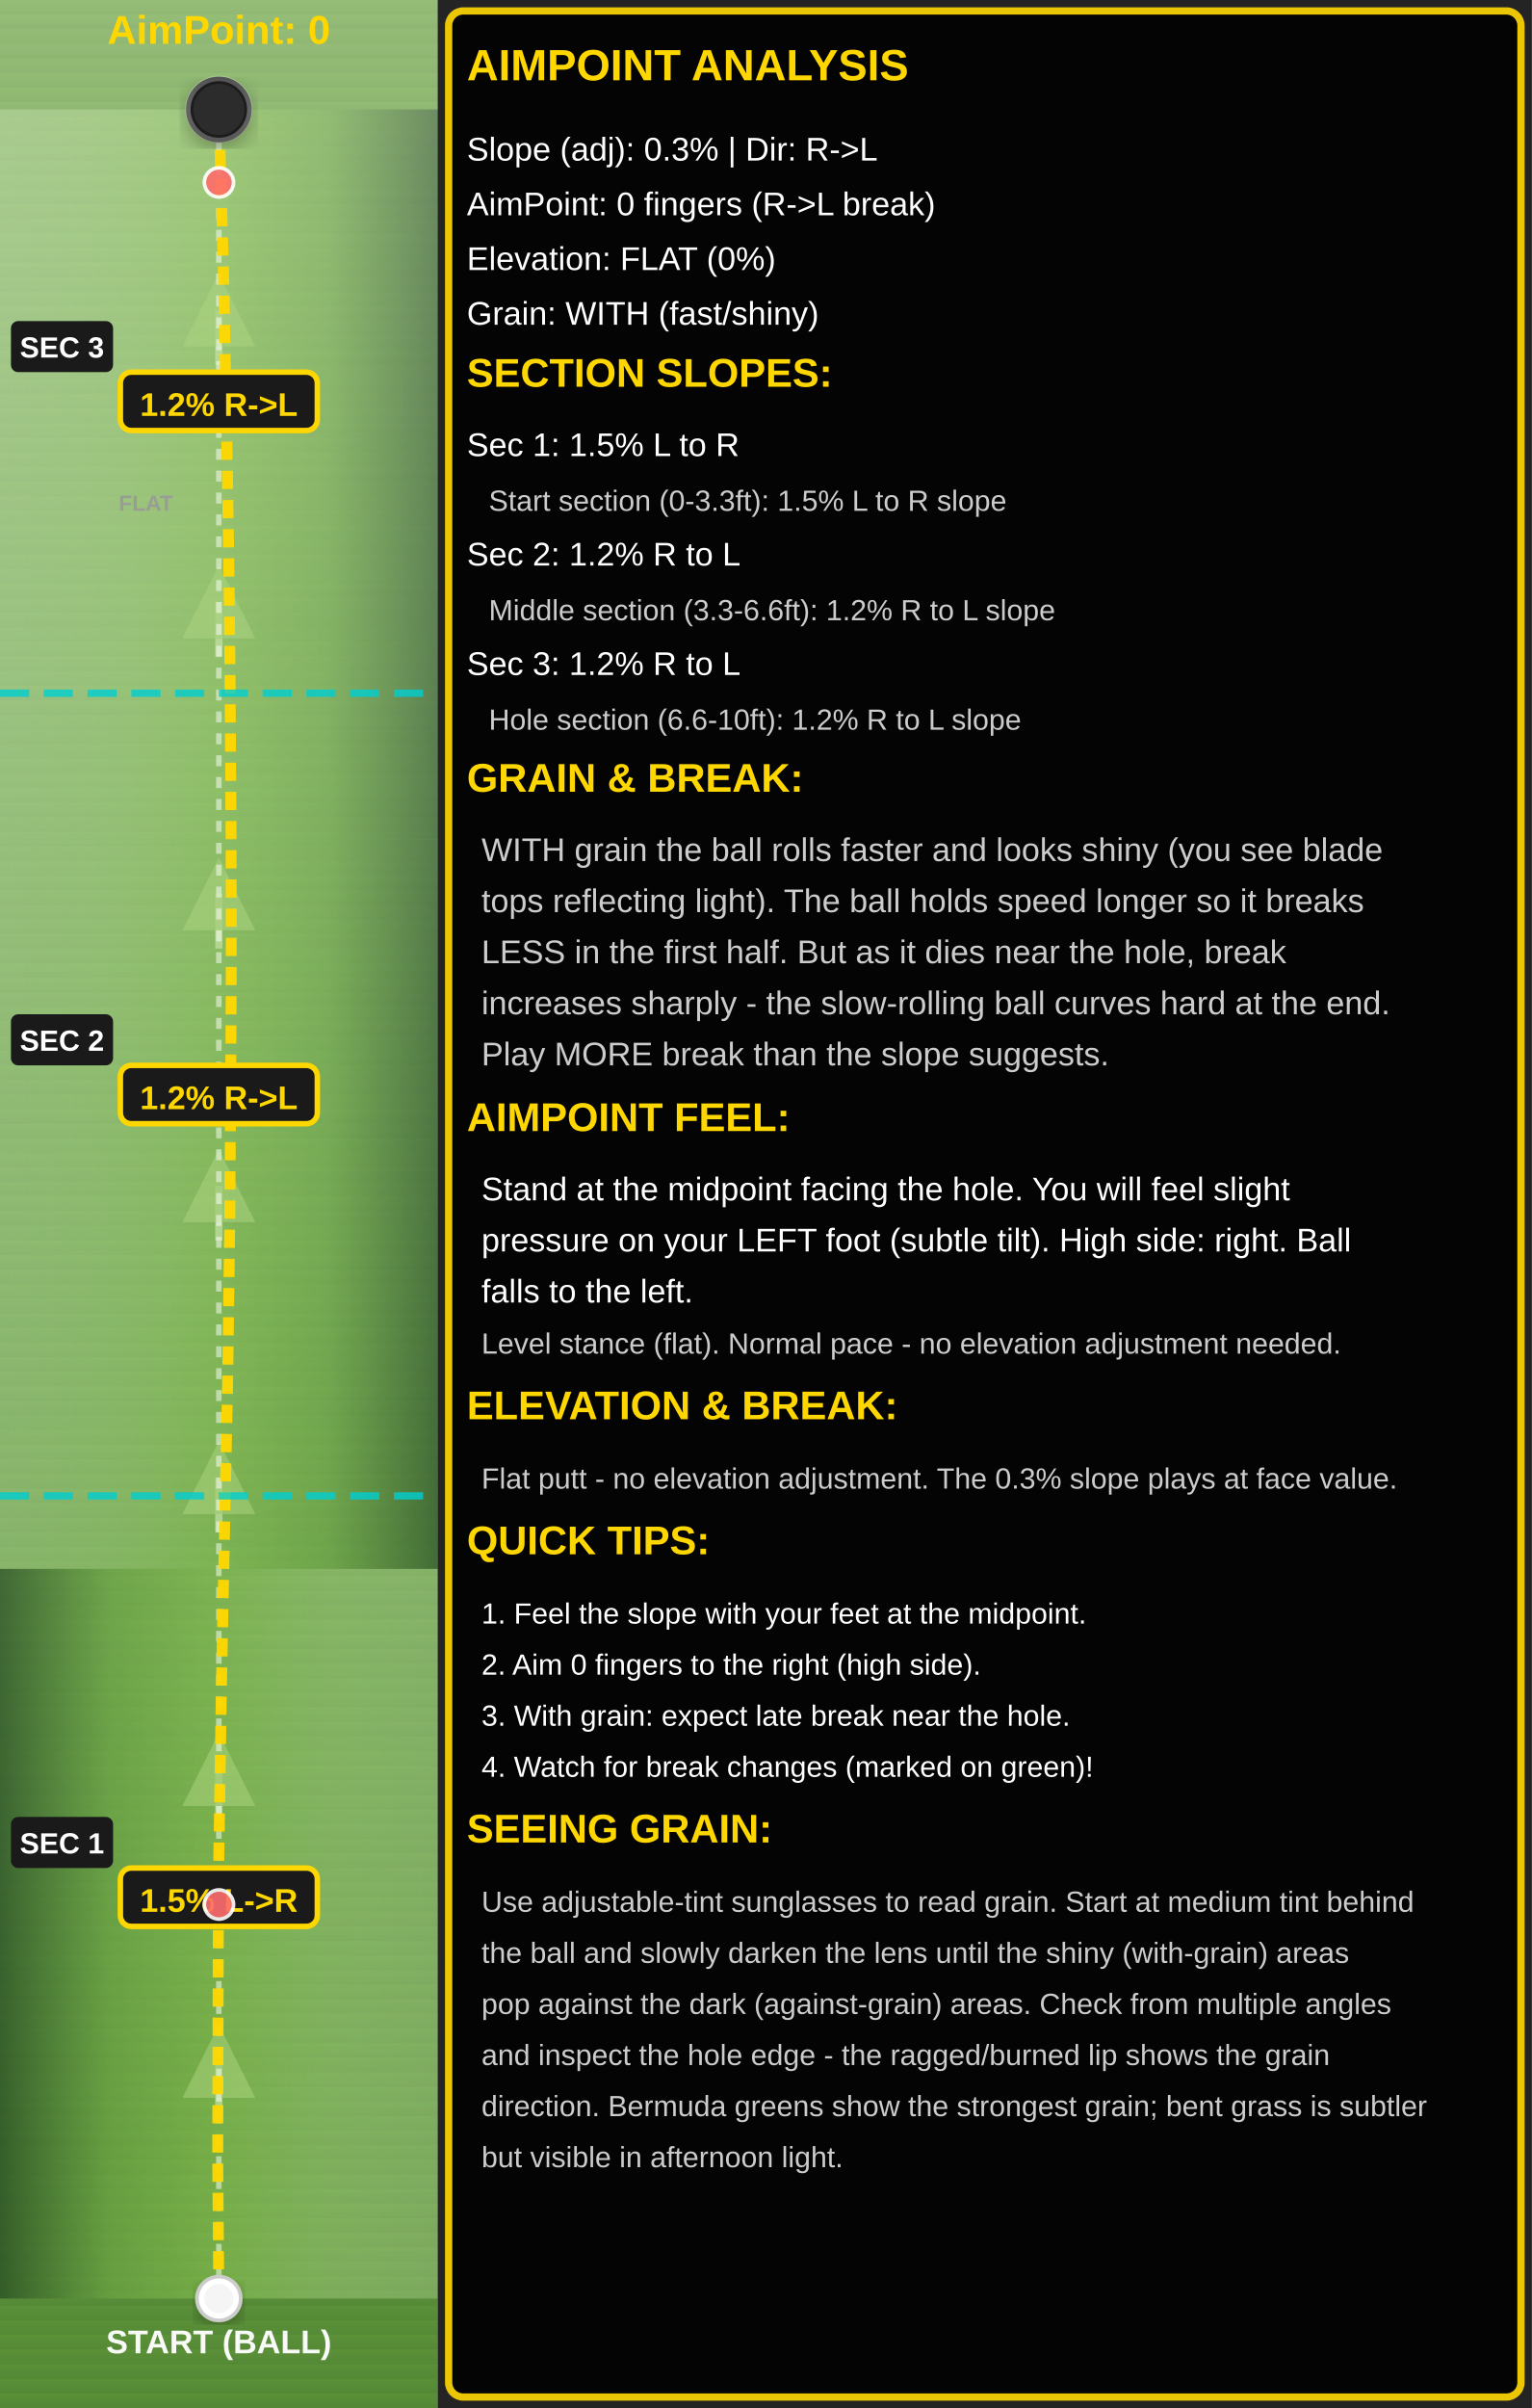
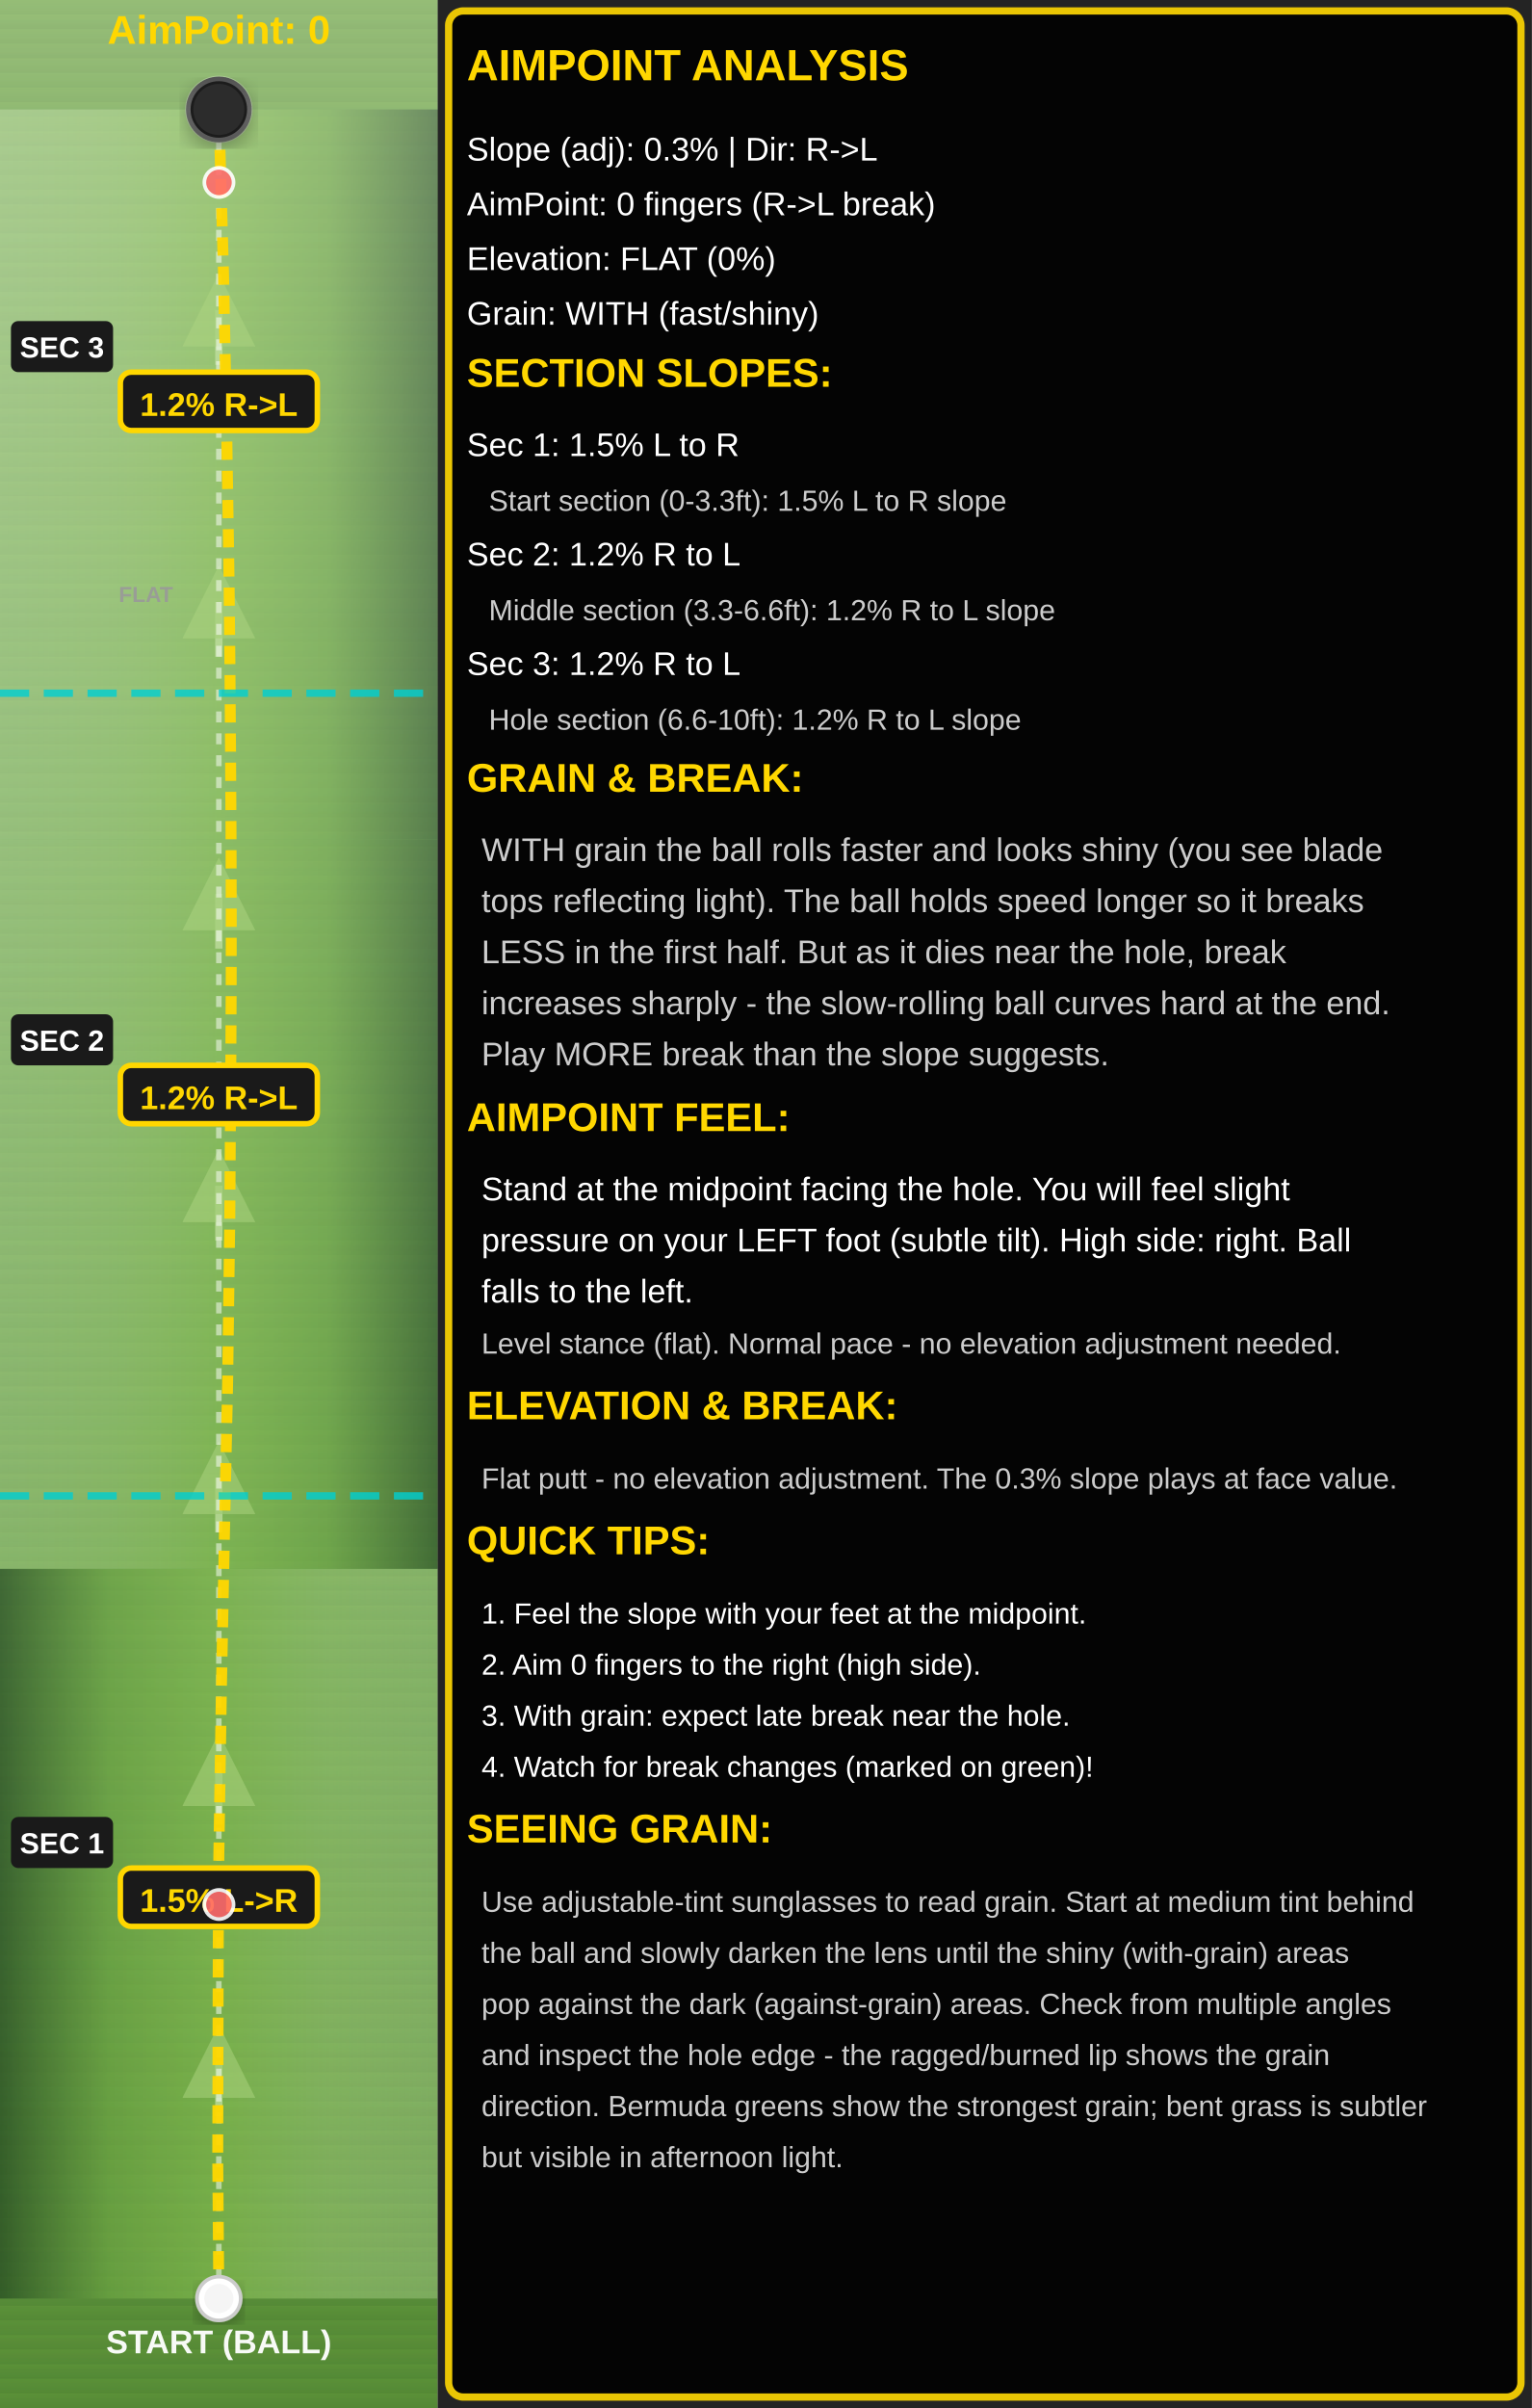
<svg xmlns="http://www.w3.org/2000/svg" width="420" height="660">
  <defs>
    <linearGradient id="baseGreen" x1="0%" y1="0%" x2="0%" y2="100%">
      <stop offset="0%" style="stop-color:#689F38;stop-opacity:1" />
      <stop offset="50%" style="stop-color:#558B2F;stop-opacity:1" />
      <stop offset="100%" style="stop-color:#4A7C27;stop-opacity:1" />
    </linearGradient>
    <linearGradient id="grainGradient" x1="0%" y1="0%" x2="0%" y2="100%">
      <stop offset="0%" style="stop-color:#E8F5E9;stop-opacity:0.6" />
      <stop offset="30%" style="stop-color:#C8E6C9;stop-opacity:0.5" />
      <stop offset="60%" style="stop-color:#A5D6A7;stop-opacity:0.35" />
      <stop offset="100%" style="stop-color:#81C784;stop-opacity:0.2" />
    </linearGradient>
    <linearGradient id="elevationGradient" x1="0%" y1="0%" x2="0%" y2="100%">
      <stop offset="0%" style="stop-color:#689F38;stop-opacity:0.15" />
      <stop offset="100%" style="stop-color:#689F38;stop-opacity:0.15" />
    </linearGradient>
    <linearGradient id="breakGradientSec1" x1="0%" y1="0%" x2="100%" y2="0%">
      <stop offset="0%" style="stop-color:#1B3D14;stop-opacity:0.79" />
      <stop offset="25%" style="stop-color:#689F38;stop-opacity:0.682" />
      <stop offset="50%" style="stop-color:#8BC34A;stop-opacity:0.574" />
      <stop offset="75%" style="stop-color:#AED581;stop-opacity:0.466" />
      <stop offset="100%" style="stop-color:#C5E1A5;stop-opacity:0.358" />
    </linearGradient>
    <linearGradient id="breakGradientSec2" x1="0%" y1="0%" x2="100%" y2="0%">
      <stop offset="0%" style="stop-color:#C5E1A5;stop-opacity:0.389" />
      <stop offset="25%" style="stop-color:#AED581;stop-opacity:0.461" />
      <stop offset="50%" style="stop-color:#8BC34A;stop-opacity:0.569" />
      <stop offset="75%" style="stop-color:#689F38;stop-opacity:0.658" />
      <stop offset="100%" style="stop-color:#1B3D14;stop-opacity:0.748" />
    </linearGradient>
    <linearGradient id="breakGradientSec3" x1="0%" y1="0%" x2="100%" y2="0%">
      <stop offset="0%" style="stop-color:#C5E1A5;stop-opacity:0.389" />
      <stop offset="25%" style="stop-color:#AED581;stop-opacity:0.461" />
      <stop offset="50%" style="stop-color:#8BC34A;stop-opacity:0.569" />
      <stop offset="75%" style="stop-color:#689F38;stop-opacity:0.658" />
      <stop offset="100%" style="stop-color:#1B3D14;stop-opacity:0.748" />
    </linearGradient>
    <linearGradient id="holeGrainGradient" x1="50%" y1="0%" x2="50%" y2="100%">
      <stop offset="0%" style="stop-color:#FFFFFF;stop-opacity:0.3" />
      <stop offset="50%" style="stop-color:#CCCCCC;stop-opacity:0.5" />
      <stop offset="100%" style="stop-color:#999999;stop-opacity:0.6" />
    </linearGradient>
    <filter id="shadow">
      <feDropShadow dx="0" dy="2" stdDeviation="3" flood-opacity="0.3" />
    </filter>
    <marker id="arrowhead-grain" markerWidth="10" markerHeight="10" refX="5" refY="5" orient="auto">
      <polygon points="0,0 10,5 0,10" fill="#AED581" opacity="0.7" />
    </marker>
    <marker id="arrowhead-elev-up" markerWidth="8" markerHeight="8" refX="4" refY="8" orient="0">
      <polygon points="4,0 8,8 0,8" fill="#FFA726" opacity="0.85" />
    </marker>
    <marker id="arrowhead-elev-down" markerWidth="8" markerHeight="8" refX="4" refY="0" orient="0">
      <polygon points="0,0 8,0 4,8" fill="#4FC3F7" opacity="0.85" />
    </marker>
    <pattern id="grassTexture" x="0" y="0" width="4" height="4" patternUnits="userSpaceOnUse">
      <rect width="4" height="4" fill="url(#baseGreen)" opacity="0.95" />
      <line x1="0" y1="2" x2="4" y2="2" stroke="#5A9B3F" stroke-width="0.5" opacity="0.3" />
    </pattern>
  </defs>
  <rect width="120" height="660" fill="url(#baseGreen)" />
  <rect width="120" height="660" fill="url(#grassTexture)" opacity="0.3" />
  <rect width="120" height="660" fill="url(#elevationGradient)" opacity="0.7" />
  <rect x="0" y="430.0" width="120" height="200.0" fill="url(#breakGradientSec1)" opacity="1.0" />
  <rect x="0" y="230.0" width="120" height="200.0" fill="url(#breakGradientSec2)" opacity="1.0" />
  <rect x="0" y="30" width="120" height="200.0" fill="url(#breakGradientSec3)" opacity="1.0" />
  <rect width="120" height="660" fill="url(#grainGradient)" opacity="0.6" />
  <line x1="60.0" y1="100" x2="60.0" y2="85" stroke="#C5E1A5" stroke-width="2" opacity="0.7" marker-end="url(#arrowhead-grain)" />
  <line x1="60.0" y1="180" x2="60.0" y2="165" stroke="#C5E1A5" stroke-width="2" opacity="0.7" marker-end="url(#arrowhead-grain)" />
  <line x1="60.0" y1="260" x2="60.0" y2="245" stroke="#C5E1A5" stroke-width="2" opacity="0.7" marker-end="url(#arrowhead-grain)" />
  <line x1="60.0" y1="340" x2="60.0" y2="325" stroke="#C5E1A5" stroke-width="2" opacity="0.7" marker-end="url(#arrowhead-grain)" />
  <line x1="60.0" y1="420" x2="60.0" y2="405" stroke="#C5E1A5" stroke-width="2" opacity="0.7" marker-end="url(#arrowhead-grain)" />
  <line x1="60.0" y1="500" x2="60.0" y2="485" stroke="#C5E1A5" stroke-width="2" opacity="0.7" marker-end="url(#arrowhead-grain)" />
  <line x1="60.0" y1="580" x2="60.0" y2="565" stroke="#C5E1A5" stroke-width="2" opacity="0.7" marker-end="url(#arrowhead-grain)" />
-   <text x="40.0" y="140" font-family="Arial, sans-serif" font-size="6" fill="#999999" text-anchor="middle" font-weight="bold" opacity="0.9">FLAT</text>
+   <text x="40.0" y="165" font-family="Arial, sans-serif" font-size="6" fill="#999999" text-anchor="middle" font-weight="bold" opacity="0.9">FLAT</text>
  <line x1="60.0" y1="630" x2="60.0" y2="30.0" stroke="#FFFFFF" stroke-width="1.5" stroke-dasharray="3,3" opacity="0.5" />
  <path d="M 60.0 630.0 C 59.9 617.5, 59.8 604.6, 59.7 592.0 C 59.7 577.0, 59.8 561.5, 59.8 546.5 C 59.8 533.9, 59.9 521.0, 60.0 508.5 C 60.2 493.4, 60.5 477.9, 60.7 462.9 C 61.0 447.9, 61.3 432.4, 61.6 417.3 C 61.9 404.8, 62.1 391.9, 62.4 379.4 C 62.6 364.3, 62.8 348.8, 63.0 333.8 C 63.1 318.8, 63.2 303.3, 63.3 288.2 C 63.4 275.7, 63.4 262.8, 63.4 250.3 C 63.4 235.2, 63.3 219.7, 63.2 204.7 C 63.1 189.6, 63.0 174.2, 62.8 159.1 C 62.6 146.6, 62.4 133.7, 62.2 121.1 C 61.9 106.1, 61.6 90.6, 61.3 75.6 C 60.9 60.5, 60.4 45.0, 60.0 30.0" stroke="#FFD700" stroke-width="3" fill="none" stroke-dasharray="5,3" opacity="0.95" />
  <line x1="0" y1="410.0" x2="120" y2="410.0" stroke="#00CED1" stroke-width="2" opacity="0.8" stroke-dasharray="8,4" />
  <line x1="0" y1="190.0" x2="120" y2="190.0" stroke="#00CED1" stroke-width="2" opacity="0.8" stroke-dasharray="8,4" />
  <rect x="3" y="498.0" width="28" height="14" fill="#1A1A1A" rx="2" />
  <text x="17" y="508.0" font-family="Arial, sans-serif" font-size="8" fill="#FFFFFF" text-anchor="middle" font-weight="bold">SEC 1</text>
  <rect x="33.0" y="512.0" width="54" height="16" fill="#1A1A1A" rx="3" stroke="#FFD700" stroke-width="1.5" />
  <text x="60.0" y="524.0" font-family="Arial, sans-serif" font-size="9" fill="#FFD700" text-anchor="middle" font-weight="bold">1.5% L-&gt;R</text>
  <rect x="3" y="278.0" width="28" height="14" fill="#1A1A1A" rx="2" />
  <text x="17" y="288.0" font-family="Arial, sans-serif" font-size="8" fill="#FFFFFF" text-anchor="middle" font-weight="bold">SEC 2</text>
  <rect x="33.0" y="292.0" width="54" height="16" fill="#1A1A1A" rx="3" stroke="#FFD700" stroke-width="1.5" />
  <text x="60.0" y="304.0" font-family="Arial, sans-serif" font-size="9" fill="#FFD700" text-anchor="middle" font-weight="bold">1.2% R-&gt;L</text>
  <rect x="3" y="88.0" width="28" height="14" fill="#1A1A1A" rx="2" />
  <text x="17" y="98.0" font-family="Arial, sans-serif" font-size="8" fill="#FFFFFF" text-anchor="middle" font-weight="bold">SEC 3</text>
  <rect x="33.0" y="102.0" width="54" height="16" fill="#1A1A1A" rx="3" stroke="#FFD700" stroke-width="1.5" />
  <text x="60.0" y="114.0" font-family="Arial, sans-serif" font-size="9" fill="#FFD700" text-anchor="middle" font-weight="bold">1.2% R-&gt;L</text>
  <circle cx="60.031" cy="522" r="4" fill="#FF6B6B" opacity="0.9" stroke="#FFFFFF" stroke-width="1" />
  <circle cx="60.031" cy="50" r="4" fill="#FF6B6B" opacity="0.9" stroke="#FFFFFF" stroke-width="1" />
  <text x="60.0" y="12" font-family="Arial, sans-serif" font-size="11" fill="#FFD700" text-anchor="middle" font-weight="bold">AimPoint: 0</text>
  <circle cx="60.0" cy="30.0" r="9" fill="#1A1A1A" filter="url(#shadow)" />
  <circle cx="60.0" cy="30.0" r="7" fill="#2C2C2C" />
  <circle cx="60.0" cy="30.0" r="8.5" fill="none" stroke="url(#holeGrainGradient)" stroke-width="1.5" opacity="0.8" />
  <circle cx="60.0" cy="630" r="6" fill="#FFFFFF" stroke="#CCCCCC" stroke-width="1" filter="url(#shadow)" />
  <circle cx="60.0" cy="630" r="4" fill="#F5F5F5" />
  <text x="60.0" y="645" font-family="Arial, sans-serif" font-size="9" fill="#FFFFFF" text-anchor="middle" font-weight="bold" opacity="0.95">START (BALL)</text>
  <rect x="120" y="0" width="300" height="660" fill="#1A1A1A" opacity="0.95" />
  <rect x="123" y="3" width="294" height="654" fill="#000000" opacity="0.9" rx="4" stroke="#FFD700" stroke-width="2" />
  <text x="128" y="22" font-family="Arial, sans-serif" font-size="12" fill="#FFD700" font-weight="bold">AIMPOINT ANALYSIS</text>
  <text x="128" y="44" font-family="Arial, sans-serif" font-size="9" fill="#FFFFFF">Slope (adj): 0.3%  |  Dir: R-&gt;L</text>
  <text x="128" y="59" font-family="Arial, sans-serif" font-size="9" fill="#FFFFFF">AimPoint: 0 fingers (R-&gt;L break)</text>
  <text x="128" y="74" font-family="Arial, sans-serif" font-size="9" fill="#FFFFFF">Elevation: FLAT (0%)</text>
  <text x="128" y="89" font-family="Arial, sans-serif" font-size="9" fill="#FFFFFF">Grain: WITH (fast/shiny)</text>
  <text x="128" y="106" font-family="Arial, sans-serif" font-size="11" fill="#FFD700" font-weight="bold">SECTION SLOPES:</text>
  <text x="128" y="125" font-family="Arial, sans-serif" font-size="9" fill="#FFFFFF">Sec 1: 1.5% L to R</text>
  <text x="134" y="140" font-family="Arial, sans-serif" font-size="8" fill="#CCCCCC">Start section (0-3.3ft): 1.5% L to R slope</text>
  <text x="128" y="155" font-family="Arial, sans-serif" font-size="9" fill="#FFFFFF">Sec 2: 1.2% R to L</text>
  <text x="134" y="170" font-family="Arial, sans-serif" font-size="8" fill="#CCCCCC">Middle section (3.3-6.6ft): 1.2% R to L slope</text>
  <text x="128" y="185" font-family="Arial, sans-serif" font-size="9" fill="#FFFFFF">Sec 3: 1.2% R to L</text>
  <text x="134" y="200" font-family="Arial, sans-serif" font-size="8" fill="#CCCCCC">Hole section (6.6-10ft): 1.2% R to L slope</text>
  <text x="128" y="217" font-family="Arial, sans-serif" font-size="11" fill="#FFD700" font-weight="bold">GRAIN &amp; BREAK:</text>
  <text x="132" y="236" font-family="Arial, sans-serif" font-size="9" fill="#CCCCCC">WITH grain the ball rolls faster and looks shiny (you see blade</text>
  <text x="132" y="250" font-family="Arial, sans-serif" font-size="9" fill="#CCCCCC">tops reflecting light). The ball holds speed longer so it breaks</text>
  <text x="132" y="264" font-family="Arial, sans-serif" font-size="9" fill="#CCCCCC">LESS in the first half. But as it dies near the hole, break</text>
  <text x="132" y="278" font-family="Arial, sans-serif" font-size="9" fill="#CCCCCC">increases sharply - the slow-rolling ball curves hard at the end.</text>
  <text x="132" y="292" font-family="Arial, sans-serif" font-size="9" fill="#CCCCCC">Play MORE break than the slope suggests.</text>
  <text x="128" y="310" font-family="Arial, sans-serif" font-size="11" fill="#FFD700" font-weight="bold">AIMPOINT FEEL:</text>
  <text x="132" y="329" font-family="Arial, sans-serif" font-size="9" fill="#FFFFFF">Stand at the midpoint facing the hole. You will feel slight</text>
  <text x="132" y="343" font-family="Arial, sans-serif" font-size="9" fill="#FFFFFF">pressure on your LEFT foot (subtle tilt). High side: right. Ball</text>
  <text x="132" y="357" font-family="Arial, sans-serif" font-size="9" fill="#FFFFFF">falls to the left.</text>
  <text x="132" y="371" font-family="Arial, sans-serif" font-size="8" fill="#CCCCCC">Level stance (flat). Normal pace - no elevation adjustment needed.</text>
  <text x="128" y="389" font-family="Arial, sans-serif" font-size="11" fill="#FFD700" font-weight="bold">ELEVATION &amp; BREAK:</text>
  <text x="132" y="408" font-family="Arial, sans-serif" font-size="8" fill="#CCCCCC">Flat putt - no elevation adjustment. The 0.3% slope plays at face value.</text>
  <text x="128" y="426" font-family="Arial, sans-serif" font-size="11" fill="#FFD700" font-weight="bold">QUICK TIPS:</text>
  <text x="132" y="445" font-family="Arial, sans-serif" font-size="8" fill="#FFFFFF">1. Feel the slope with your feet at the midpoint.</text>
  <text x="132" y="459" font-family="Arial, sans-serif" font-size="8" fill="#FFFFFF">2. Aim 0 fingers to the right (high side).</text>
  <text x="132" y="473" font-family="Arial, sans-serif" font-size="8" fill="#FFFFFF">3. With grain: expect late break near the hole.</text>
  <text x="132" y="487" font-family="Arial, sans-serif" font-size="8" fill="#FFFFFF">4. Watch for break changes (marked on green)!</text>
  <text x="128" y="505" font-family="Arial, sans-serif" font-size="11" fill="#FFD700" font-weight="bold">SEEING GRAIN:</text>
  <text x="132" y="524" font-family="Arial, sans-serif" font-size="8" fill="#CCCCCC">Use adjustable-tint sunglasses to read grain. Start at medium tint behind</text>
  <text x="132" y="538" font-family="Arial, sans-serif" font-size="8" fill="#CCCCCC">the ball and slowly darken the lens until the shiny (with-grain) areas</text>
  <text x="132" y="552" font-family="Arial, sans-serif" font-size="8" fill="#CCCCCC">pop against the dark (against-grain) areas. Check from multiple angles</text>
  <text x="132" y="566" font-family="Arial, sans-serif" font-size="8" fill="#CCCCCC">and inspect the hole edge - the ragged/burned lip shows the grain</text>
  <text x="132" y="580" font-family="Arial, sans-serif" font-size="8" fill="#CCCCCC">direction. Bermuda greens show the strongest grain; bent grass is subtler</text>
  <text x="132" y="594" font-family="Arial, sans-serif" font-size="8" fill="#CCCCCC">but visible in afternoon light.</text>
</svg>
